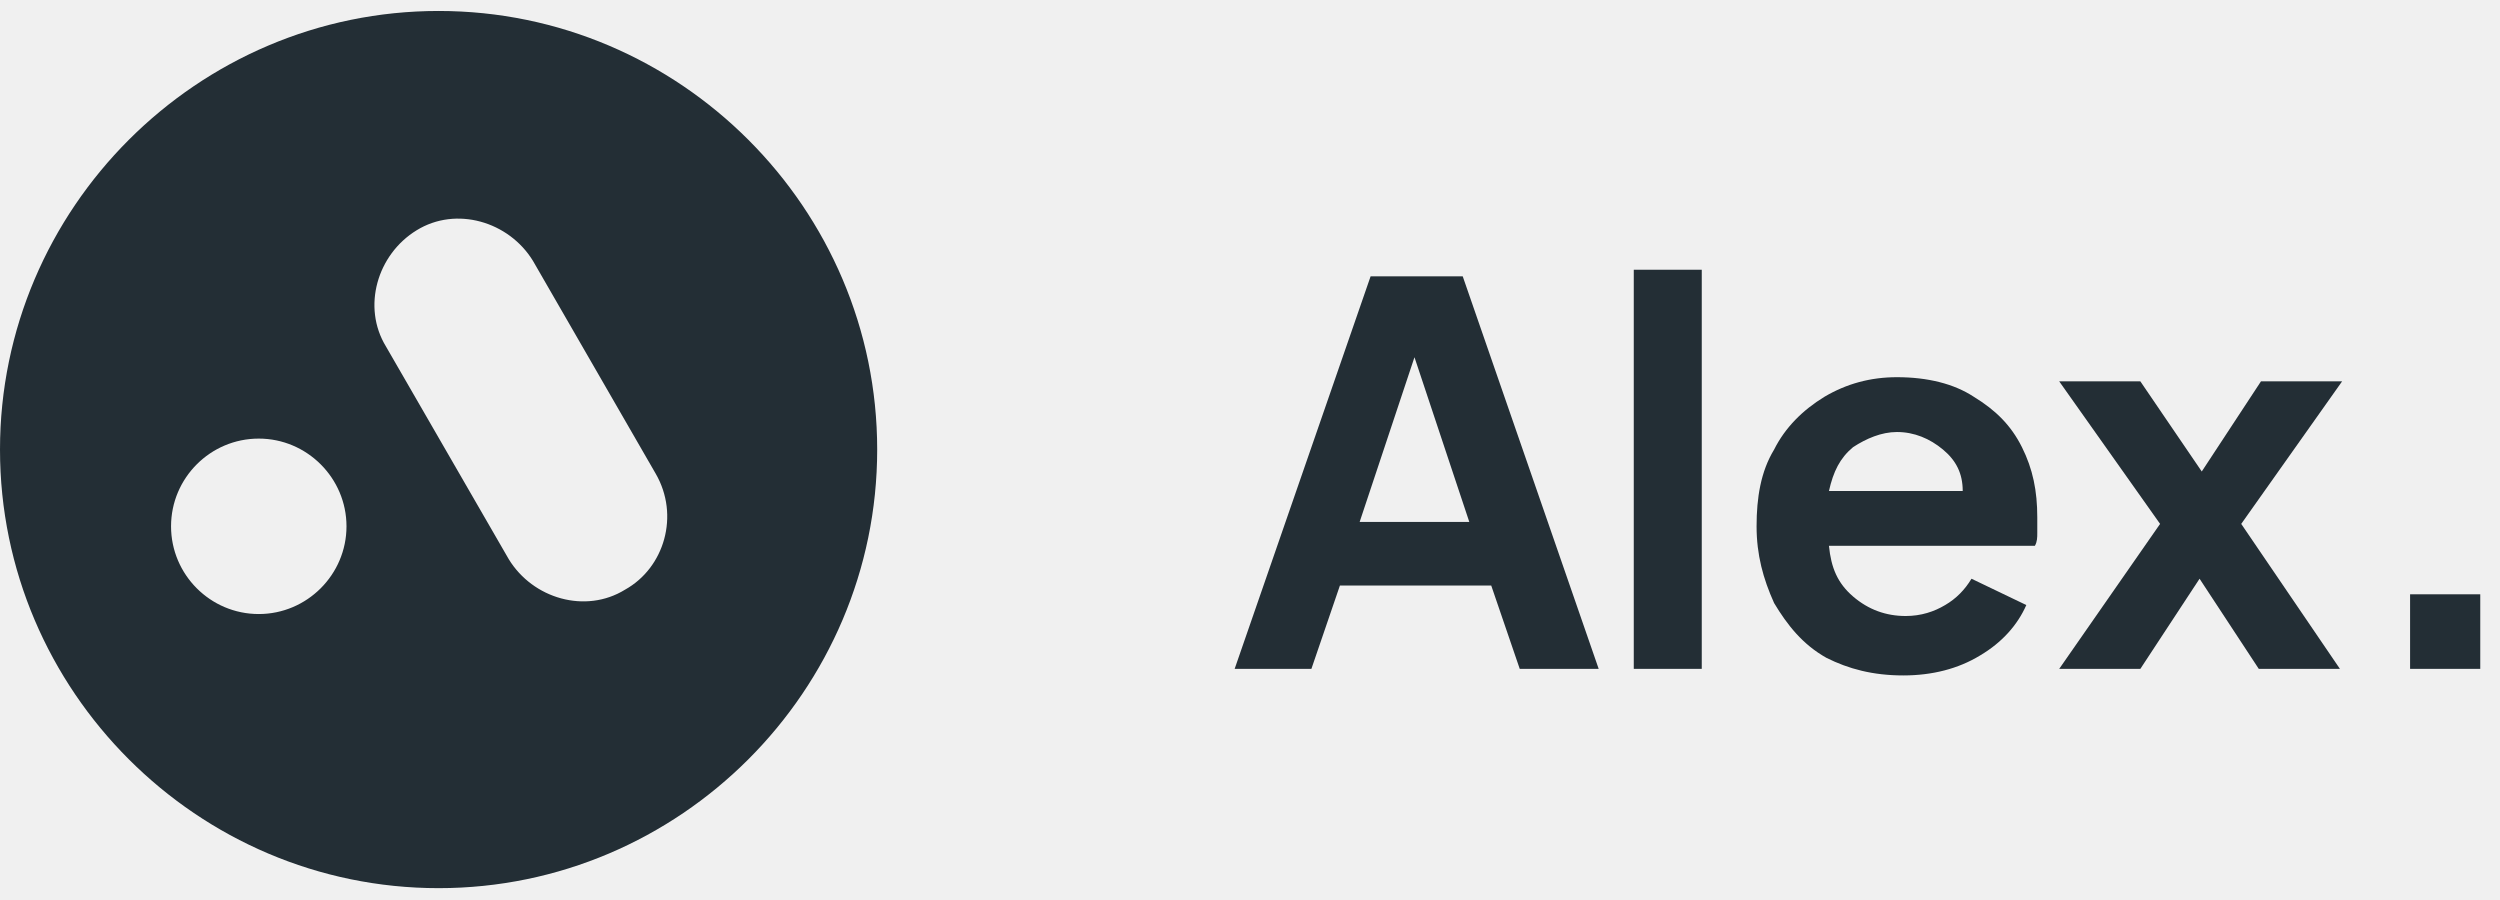
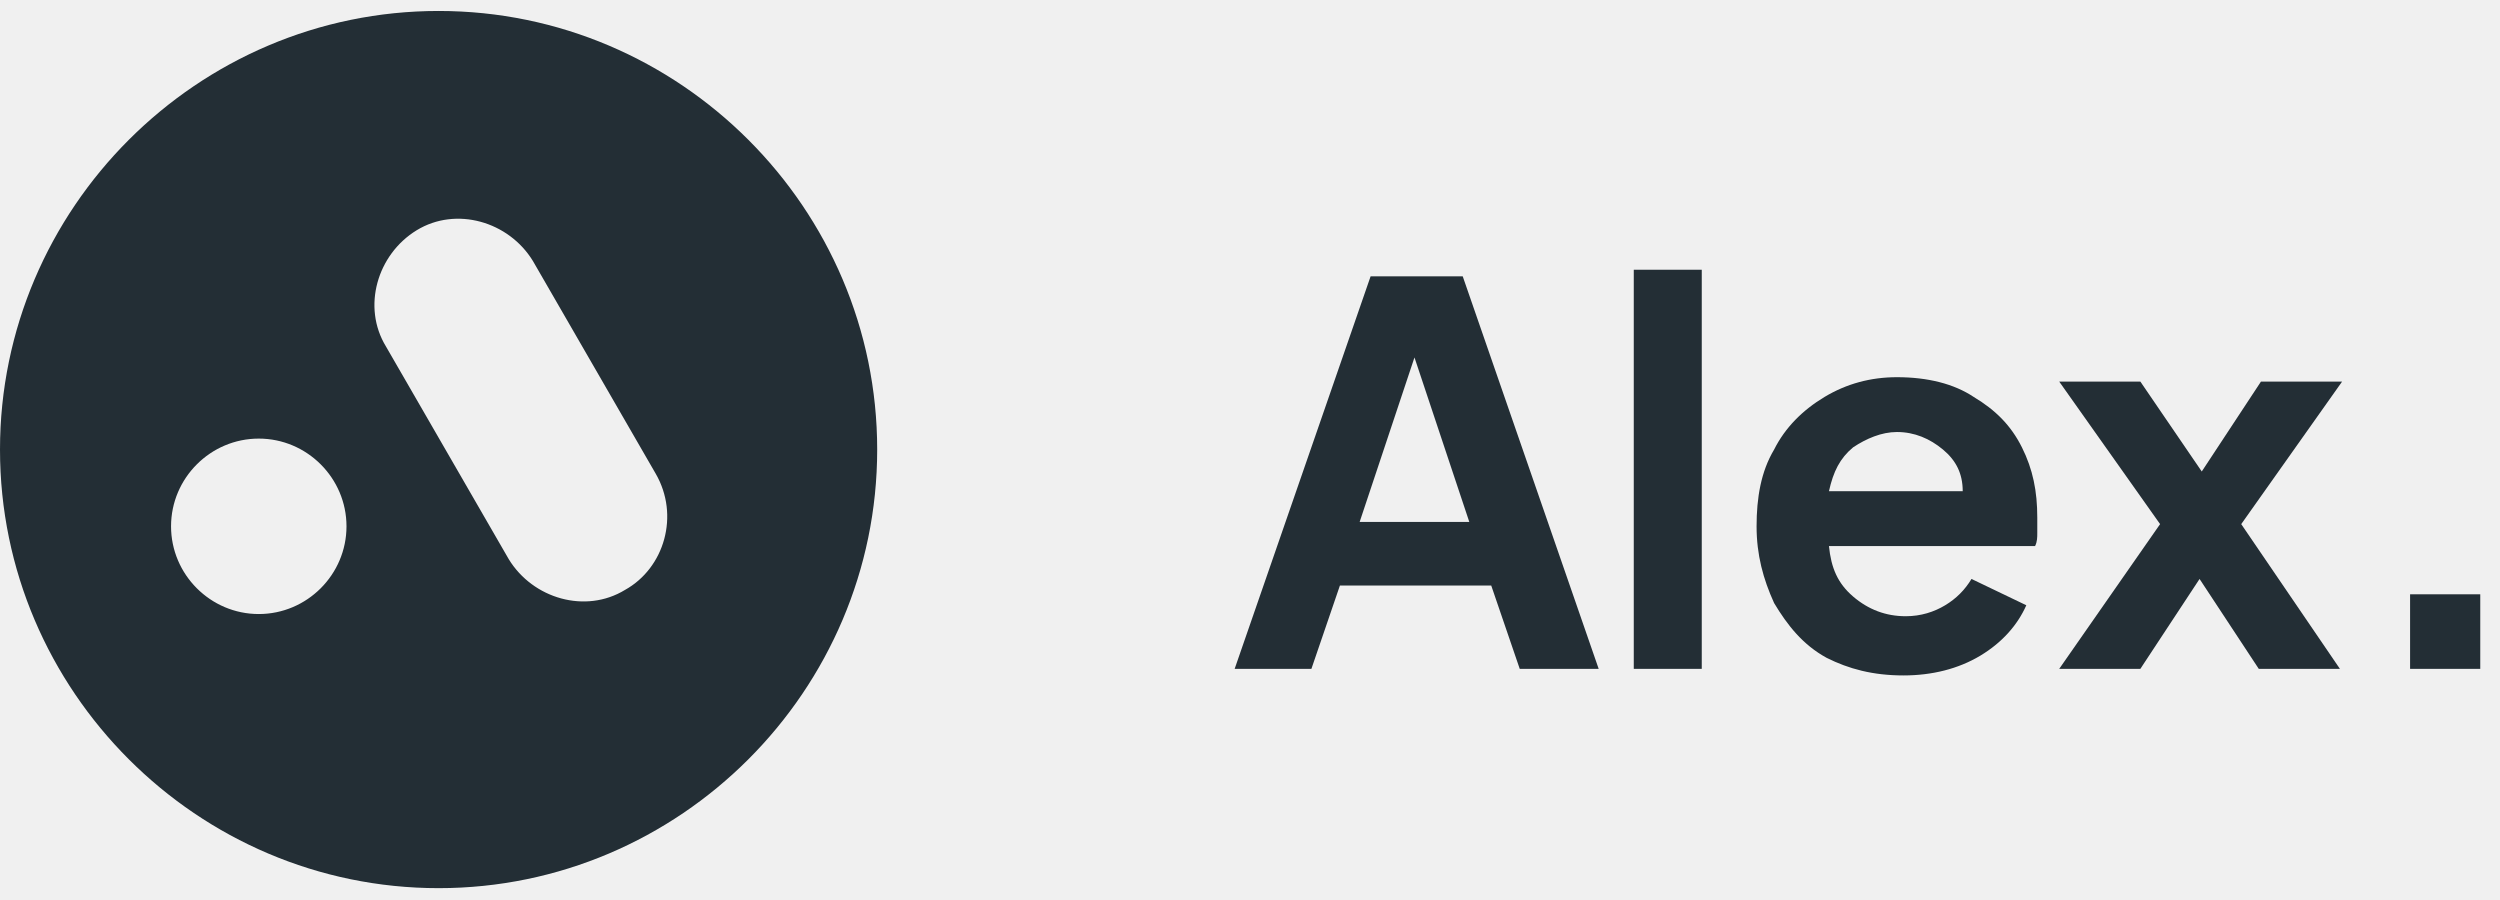
<svg xmlns="http://www.w3.org/2000/svg" width="114" height="41" viewBox="0 0 114 41" fill="none">
+   <g clip-path="url(#clip0_1_267)">
+     <path d="M56.3 30.5H59.8L61.1 26.7H68L69.3 30.5H72.9L66.7 12.6H62.5L56.3 30.5ZM62 23.8L64.5 16.3L67 23.8H62Z" fill="#232E35" />
+     <path d="M74.5 30.5H77.6V12.3H74.5V30.5Z" fill="#232E35" />
+     <path d="M86.8 30.8C88.1 30.8 89.3 30.5 90.3 29.9C91.3 29.3 92 28.5 92.4 27.6L89.9 26.4C89.6 26.9 89.2 27.3 88.7 27.6C88.2 27.9 87.6 28.1 86.9 28.1C86 28.1 85.2 27.8 84.5 27.2C83.8 26.6 83.5 25.9 83.4 24.9H92.8C92.9 24.7 92.9 24.5 92.9 24.3C92.9 24.1 92.9 23.8 92.9 23.6C92.9 22.4 92.7 21.4 92.2 20.4C91.7 19.4 91 18.7 90 18.1C89.1 17.5 87.9 17.2 86.5 17.2C85.3 17.2 84.2 17.5 83.2 18.1C82.2 18.7 81.4 19.5 80.9 20.5C80.3 21.5 80.1 22.7 80.1 24C80.1 25.3 80.4 26.4 80.9 27.5C81.5 28.5 82.2 29.4 83.3 30C84.3 30.5 85.4 30.8 86.8 30.8ZM86.5 19.7C87.3 19.7 88 20 88.6 20.5C89.2 21 89.5 21.6 89.5 22.4H83.4C83.6 21.5 83.9 20.9 84.5 20.4C85.1 20 85.8 19.7 86.5 19.7Z" fill="#232E35" />
+     <path d="M93.9 30.5H97.6L100.3 26.4L103 30.5H106.7L102.2 23.9L106.8 17.4H103.1L100.4 21.5L97.6 17.4H93.9L98.5 23.9L93.9 30.5Z" fill="#232E35" />
+     <path d="M109.9 30.5H113.1V27.1H109.9V30.5Z" fill="#232E35" />
+     <path d="M20 0.5C9 0.5 0 9.5 0 20.5C0 31.5 9 40.5 20 40.5C31 40.5 40 31.5 40 20.5C40 9.5 31 0.5 20 0.5ZM11.8 28C9.6 28 7.8 26.2 7.8 24C7.8 21.8 9.6 20 11.8 20C14 20 15.8 21.8 15.8 24C15.8 26.2 14 28 11.8 28ZM28.5 26.9C26.7 28 24.3 27.3 23.2 25.5L17.6 15.8C16.5 14 17.2 11.6 19 10.5C20.8 9.4 23.2 10.1 24.3 11.9L29.9 21.6C31 23.5 30.3 25.9 28.5 26.9Z" fill="#232E35" />
+   </g>
  <defs>
-     <clipPath id="clip1_267">
-       <rect width="114" height="41" fill="white" fill-opacity="0" />
+     <clipPath id="clip0_1_267">
+       <rect width="114" height="41" fill="white" />
    </clipPath>
  </defs>
-   <rect width="114" height="41" fill="#FFFFFF" fill-opacity="0" />
-   <g clip-path="url(#clip1_267)">
-     <path d="M56.3 30.5L59.8 30.5L61.1 26.7L68 26.7L69.3 30.5L72.9 30.5L66.7 12.6L62.5 12.6L56.3 30.5ZM62 23.8L64.5 16.29L67 23.8L62 23.8Z" fill="#232E35" fill-opacity="1" fill-rule="nonzero" />
-     <path d="M74.5 30.5L77.6 30.5L77.6 12.3L74.5 12.3L74.5 30.5Z" fill="#232E35" fill-opacity="1" fill-rule="nonzero" />
-     <path d="M86.79 30.8C88.1 30.8 89.29 30.5 90.29 29.89C91.29 29.3 92 28.5 92.4 27.59L89.9 26.39C89.6 26.89 89.2 27.3 88.7 27.59C88.2 27.89 87.6 28.09 86.9 28.09C86 28.09 85.2 27.8 84.5 27.2C83.79 26.59 83.5 25.89 83.4 24.89L92.79 24.89C92.9 24.7 92.9 24.5 92.9 24.3C92.9 24.09 92.9 23.8 92.9 23.59C92.9 22.39 92.7 21.39 92.2 20.39C91.7 19.39 91 18.7 90 18.09C89.1 17.5 87.9 17.2 86.5 17.2C85.29 17.2 84.2 17.5 83.2 18.09C82.2 18.7 81.4 19.5 80.9 20.5C80.29 21.5 80.1 22.7 80.1 24C80.1 25.3 80.4 26.39 80.9 27.5C81.5 28.5 82.2 29.39 83.29 30C84.29 30.5 85.4 30.8 86.79 30.8ZM86.5 19.7C87.29 19.7 88 20 88.6 20.5C89.2 21 89.5 21.59 89.5 22.39L83.4 22.39C83.6 21.5 83.9 20.89 84.5 20.39C85.1 20 85.79 19.7 86.5 19.7Z" fill="#232E35" fill-opacity="1" fill-rule="nonzero" />
-     <path d="M93.9 30.5L97.6 30.5L100.3 26.39L103 30.5L106.7 30.5L102.2 23.89L106.8 17.39L103.1 17.39L100.4 21.5L97.6 17.39L93.9 17.39L98.5 23.89L93.9 30.5Z" fill="#232E35" fill-opacity="1" fill-rule="nonzero" />
-     <path d="M109.9 30.5L113.1 30.5L113.1 27.1L109.9 27.1L109.9 30.5Z" fill="#232E35" fill-opacity="1" fill-rule="nonzero" />
-     <path d="M20 0.5C9 0.5 0 9.5 0 20.5C0 31.5 9 40.5 20 40.5C31 40.5 40 31.5 40 20.5C40 9.5 31 0.5 20 0.5ZM11.8 28C9.59 28 7.8 26.2 7.8 24C7.8 21.8 9.59 20 11.8 20C14 20 15.8 21.8 15.8 24C15.8 26.2 14 28 11.8 28ZM28.5 26.89C26.7 28 24.3 27.3 23.2 25.5L17.6 15.8C16.5 14 17.2 11.6 19 10.5C20.8 9.39 23.2 10.1 24.3 11.89L29.9 21.6C31 23.5 30.3 25.89 28.5 26.89Z" fill="#232E35" fill-opacity="1" fill-rule="nonzero" />
-   </g>
</svg>
